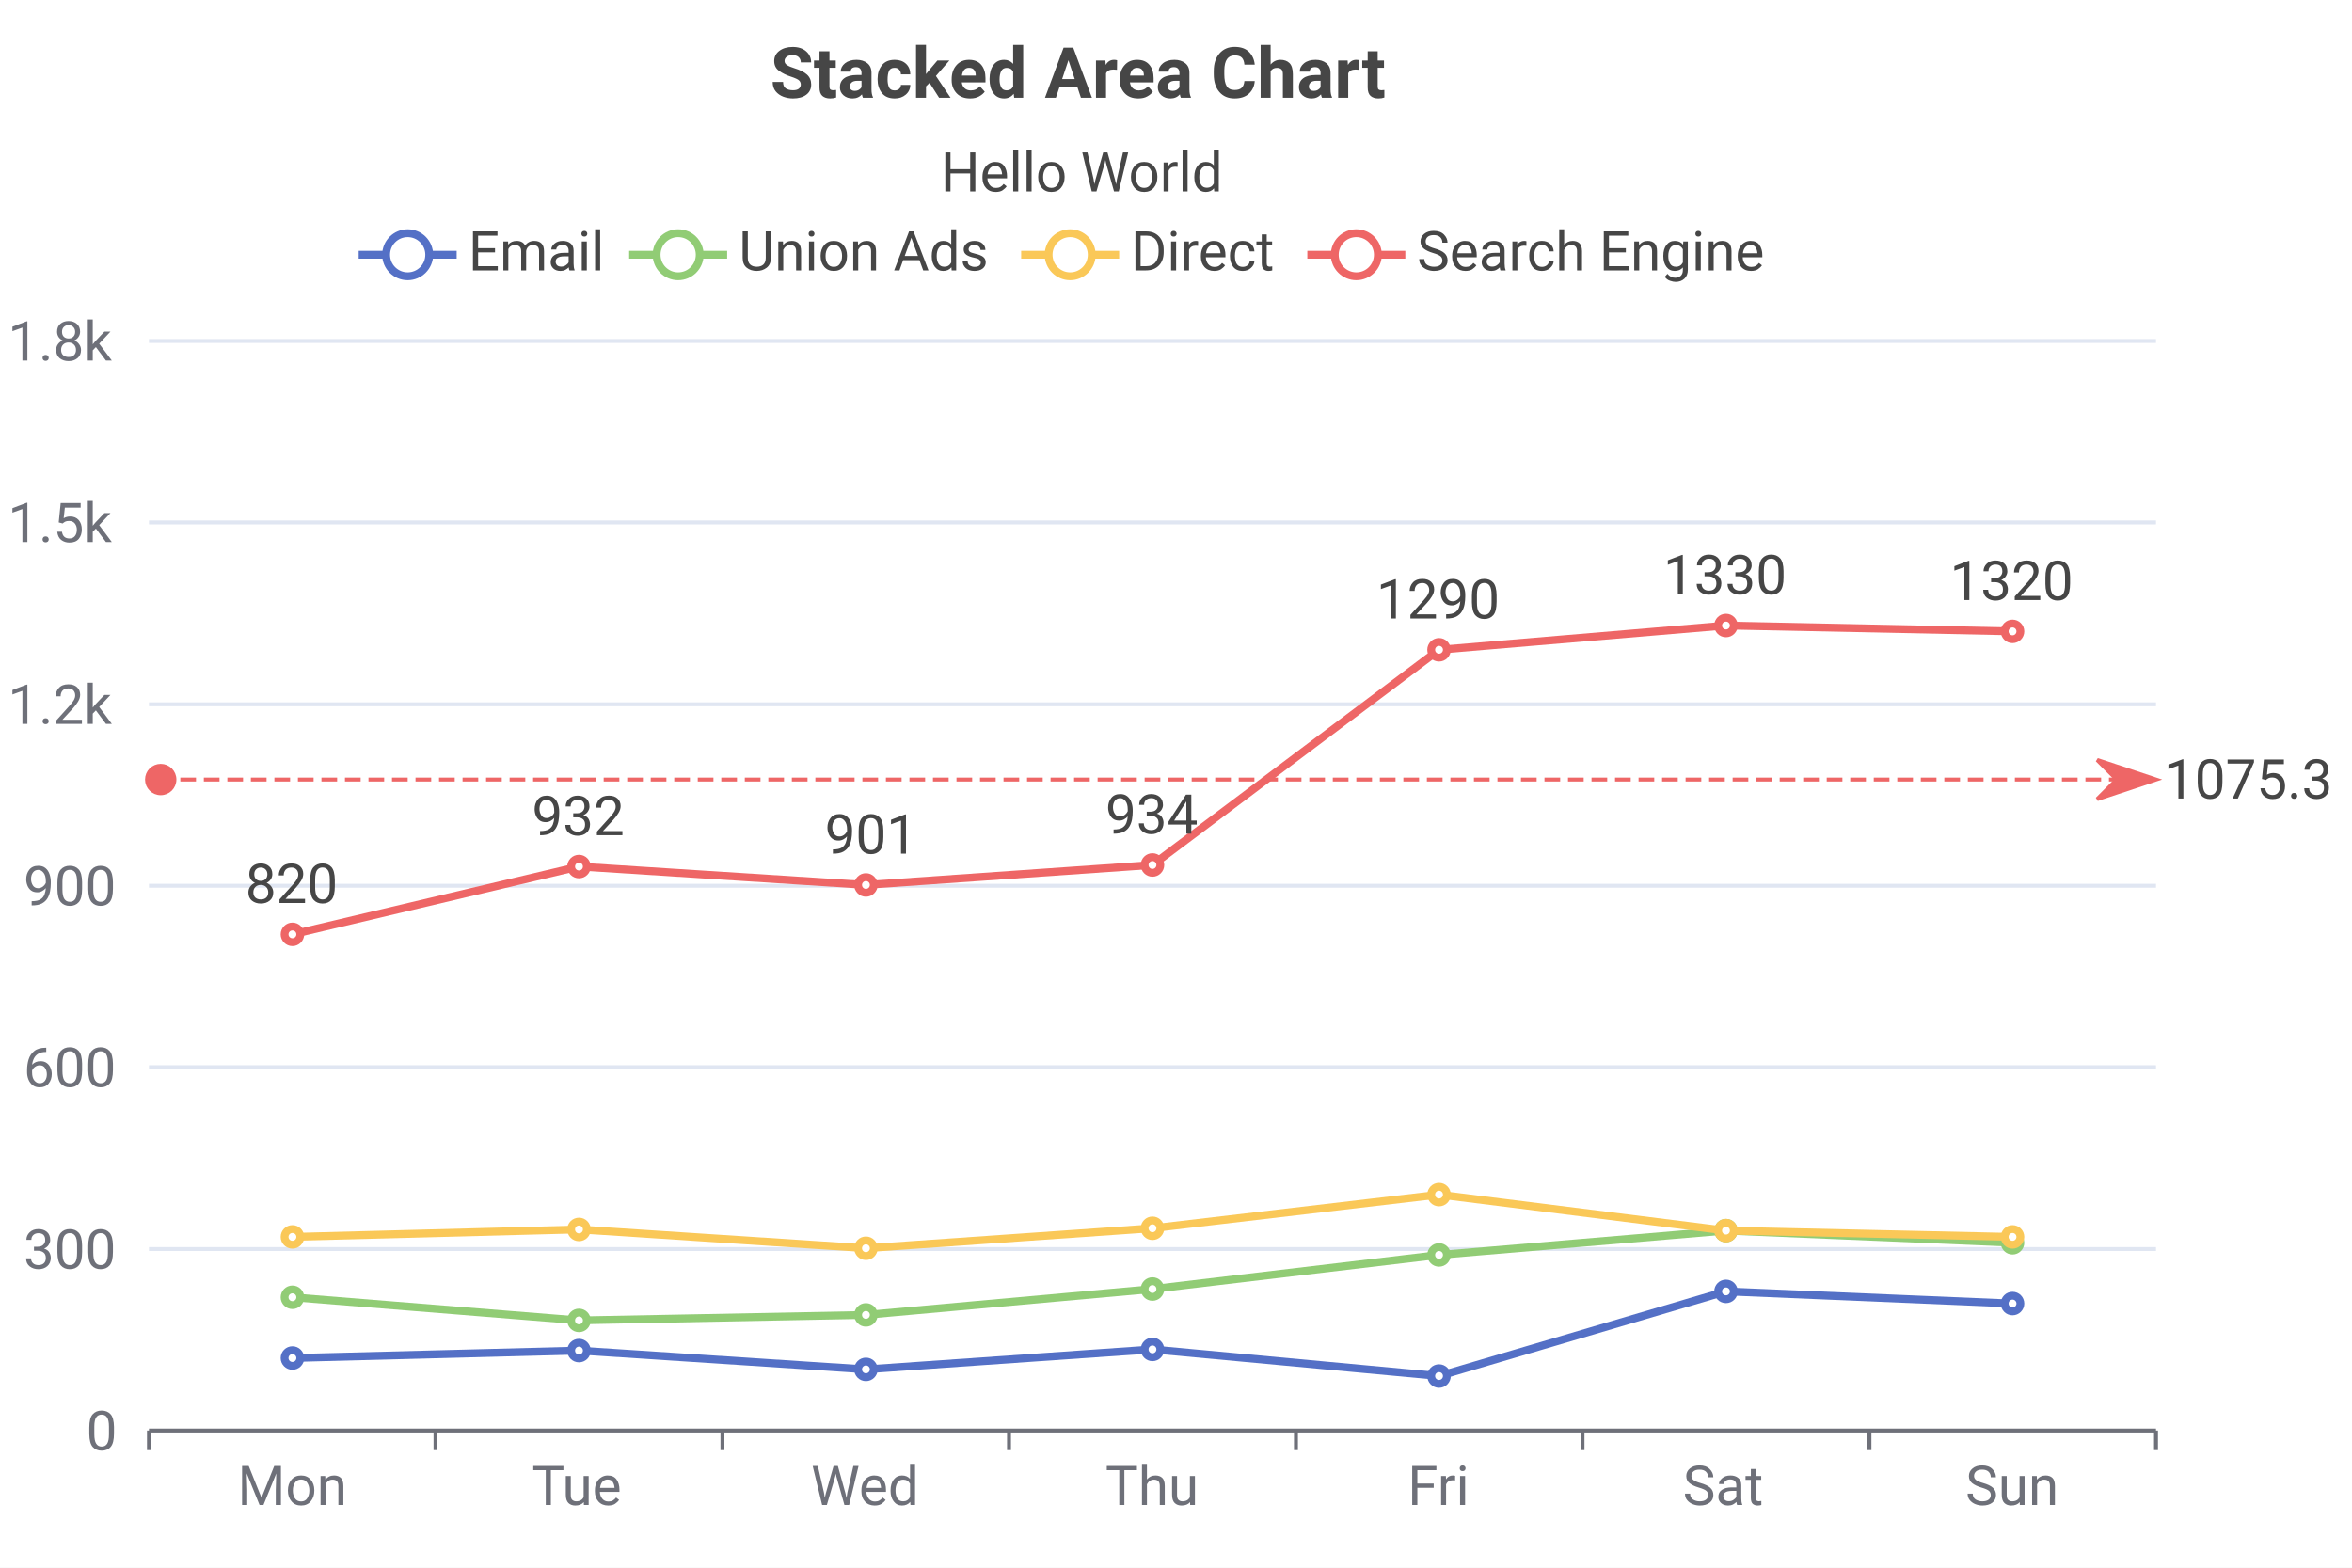
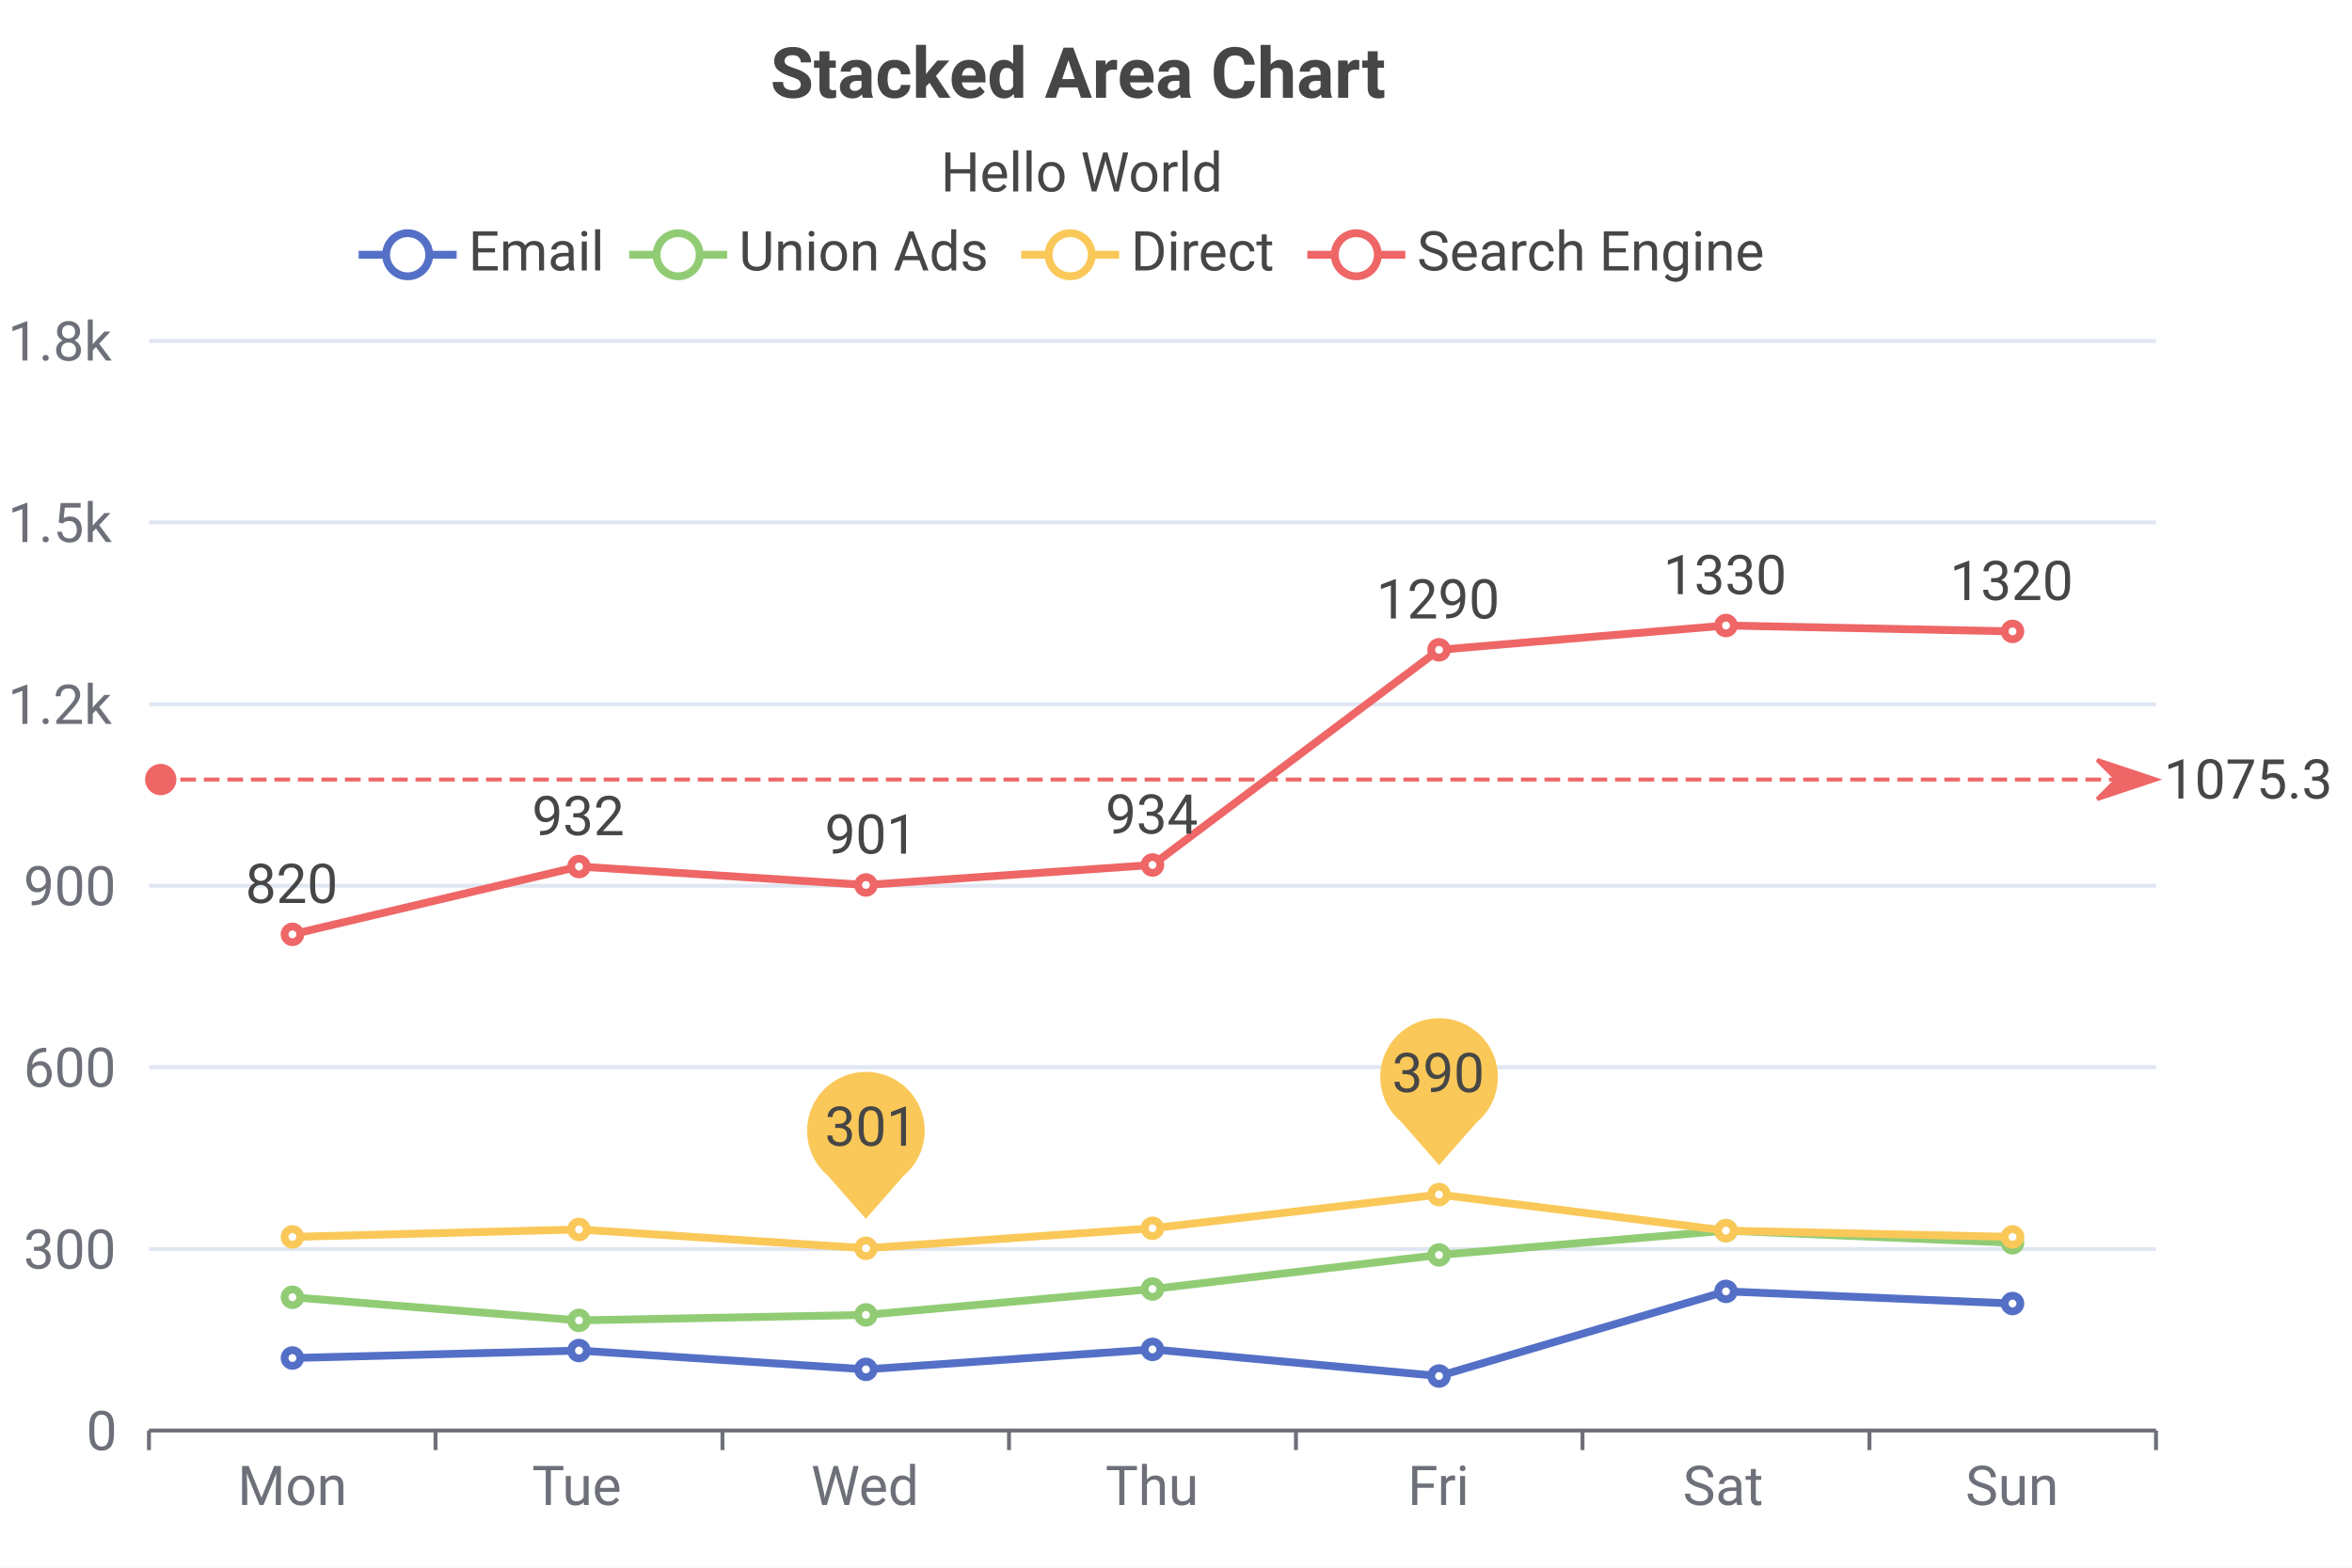
<svg xmlns="http://www.w3.org/2000/svg" width="600" height="400" viewBox="0 0 600 400">
  <rect x="0" y="0" width="600" height="400" fill="#FFFFFF" />
  <text font-size="18" x="196.5" y="5" dy="15" font-weight="bold" dominant-baseline="middle" font-family="Roboto" fill="#464646">
Stacked Area Chart
</text>
  <text font-size="14" x="240" y="35" dy="10" dominant-baseline="middle" font-family="Roboto" fill="#464646">
Hello World
</text>
  <g>
    <line stroke-width="2" x1="91.5" y1="65" x2="116.5" y2="65" stroke="#5470C6" />
    <circle cx="104" cy="65" r="5.5" stroke-width="2" stroke="#5470C6" fill="#FFFFFF" />
    <text font-size="14" x="119.5" y="69" font-family="Roboto" fill="#464646">
Email
</text>
  </g>
  <g>
    <line stroke-width="2" x1="160.5" y1="65" x2="185.5" y2="65" stroke="#91CC75" />
    <circle cx="173" cy="65" r="5.5" stroke-width="2" stroke="#91CC75" fill="#FFFFFF" />
    <text font-size="14" x="188.5" y="69" font-family="Roboto" fill="#464646">
Union Ads
</text>
  </g>
  <g>
    <line stroke-width="2" x1="260.5" y1="65" x2="285.5" y2="65" stroke="#FAC858" />
    <circle cx="273" cy="65" r="5.5" stroke-width="2" stroke="#FAC858" fill="#FFFFFF" />
    <text font-size="14" x="288.5" y="69" font-family="Roboto" fill="#464646">
Direct
</text>
  </g>
  <g>
    <line stroke-width="2" x1="333.5" y1="65" x2="358.5" y2="65" stroke="#EE6666" />
    <circle cx="346" cy="65" r="5.5" stroke-width="2" stroke="#EE6666" fill="#FFFFFF" />
    <text font-size="14" x="361.5" y="69" font-family="Roboto" fill="#464646">
Search Engine
</text>
  </g>
  <g stroke="#E0E6F2">
    <line stroke-width="1" x1="38" y1="87" x2="550" y2="87" />
    <line stroke-width="1" x1="38" y1="133.3" x2="550" y2="133.3" />
    <line stroke-width="1" x1="38" y1="179.7" x2="550" y2="179.7" />
    <line stroke-width="1" x1="38" y1="226" x2="550" y2="226" />
    <line stroke-width="1" x1="38" y1="272.3" x2="550" y2="272.3" />
    <line stroke-width="1" x1="38" y1="318.7" x2="550" y2="318.7" />
  </g>
  <g>
    <text font-size="14" x="2" y="92" font-family="Roboto" fill="#6E7079">
1.8k
</text>
    <text font-size="14" x="2" y="138.3" font-family="Roboto" fill="#6E7079">
1.5k
</text>
    <text font-size="14" x="2" y="184.7" font-family="Roboto" fill="#6E7079">
1.2k
</text>
    <text font-size="14" x="6" y="231" font-family="Roboto" fill="#6E7079">
900
</text>
    <text font-size="14" x="6" y="277.3" font-family="Roboto" fill="#6E7079">
600
</text>
    <text font-size="14" x="6" y="323.7" font-family="Roboto" fill="#6E7079">
300
</text>
    <text font-size="14" x="22" y="370" font-family="Roboto" fill="#6E7079">
0
</text>
  </g>
  <g>
    <g stroke="#6E7079">
      <line stroke-width="1" x1="38" y1="365" x2="550" y2="365" />
      <line stroke-width="1" x1="38" y1="365" x2="38" y2="370" />
      <line stroke-width="1" x1="111.1" y1="365" x2="111.1" y2="370" />
      <line stroke-width="1" x1="184.3" y1="365" x2="184.3" y2="370" />
      <line stroke-width="1" x1="257.4" y1="365" x2="257.4" y2="370" />
      <line stroke-width="1" x1="330.6" y1="365" x2="330.6" y2="370" />
      <line stroke-width="1" x1="403.7" y1="365" x2="403.7" y2="370" />
      <line stroke-width="1" x1="476.9" y1="365" x2="476.9" y2="370" />
      <line stroke-width="1" x1="550" y1="365" x2="550" y2="370" />
    </g>
    <text font-size="14" x="60.6" y="384" font-family="Roboto" fill="#6E7079">
Mon
</text>
    <text font-size="14" x="135.7" y="384" font-family="Roboto" fill="#6E7079">
Tue
</text>
    <text font-size="14" x="206.9" y="384" font-family="Roboto" fill="#6E7079">
Wed
</text>
    <text font-size="14" x="282" y="384" font-family="Roboto" fill="#6E7079">
Thu
</text>
    <text font-size="14" x="359.1" y="384" font-family="Roboto" fill="#6E7079">
Fri
</text>
    <text font-size="14" x="429.3" y="384" font-family="Roboto" fill="#6E7079">
Sat
</text>
    <text font-size="14" x="501.4" y="384" font-family="Roboto" fill="#6E7079">
Sun
</text>
  </g>
  <g>
    <path d="M 74.6 346.5 L 147.7 344.6 L 220.9 349.4 L 294 344.3 L 367.1 351.1 L 440.3 329.5 L 513.4 332.6" stroke-width="2" fill="none" stroke="#5470C6" />
    <circle cx="74.6" cy="346.5" r="2" stroke-width="2" stroke="#5470C6" fill="#FFFFFF" />
    <circle cx="147.7" cy="344.6" r="2" stroke-width="2" stroke="#5470C6" fill="#FFFFFF" />
    <circle cx="220.9" cy="349.4" r="2" stroke-width="2" stroke="#5470C6" fill="#FFFFFF" />
    <circle cx="294" cy="344.3" r="2" stroke-width="2" stroke="#5470C6" fill="#FFFFFF" />
    <circle cx="367.1" cy="351.1" r="2" stroke-width="2" stroke="#5470C6" fill="#FFFFFF" />
    <circle cx="440.3" cy="329.5" r="2" stroke-width="2" stroke="#5470C6" fill="#FFFFFF" />
    <circle cx="513.4" cy="332.6" r="2" stroke-width="2" stroke="#5470C6" fill="#FFFFFF" />
  </g>
  <g>
    <path d="M 74.6 331 L 147.7 336.9 L 220.9 335.5 L 294 328.9 L 367.1 320.2 L 440.3 314 L 513.4 317.1" stroke-width="2" fill="none" stroke="#91CC75" />
    <circle cx="74.6" cy="331" r="2" stroke-width="2" stroke="#91CC75" fill="#FFFFFF" />
    <circle cx="147.7" cy="336.9" r="2" stroke-width="2" stroke="#91CC75" fill="#FFFFFF" />
    <circle cx="220.9" cy="335.5" r="2" stroke-width="2" stroke="#91CC75" fill="#FFFFFF" />
    <circle cx="294" cy="328.9" r="2" stroke-width="2" stroke="#91CC75" fill="#FFFFFF" />
    <circle cx="367.1" cy="320.2" r="2" stroke-width="2" stroke="#91CC75" fill="#FFFFFF" />
    <circle cx="440.3" cy="314" r="2" stroke-width="2" stroke="#91CC75" fill="#FFFFFF" />
    <circle cx="513.4" cy="317.1" r="2" stroke-width="2" stroke="#91CC75" fill="#FFFFFF" />
  </g>
  <g>
    <path d="M 74.6 315.6 L 147.7 313.7 L 220.9 318.5 L 294 313.4 L 367.1 304.8 L 440.3 314 L 513.4 315.6" stroke-width="2" fill="none" stroke="#FAC858" />
    <circle cx="74.6" cy="315.6" r="2" stroke-width="2" stroke="#FAC858" fill="#FFFFFF" />
    <circle cx="147.7" cy="313.7" r="2" stroke-width="2" stroke="#FAC858" fill="#FFFFFF" />
    <circle cx="220.9" cy="318.5" r="2" stroke-width="2" stroke="#FAC858" fill="#FFFFFF" />
    <circle cx="294" cy="313.4" r="2" stroke-width="2" stroke="#FAC858" fill="#FFFFFF" />
    <circle cx="367.1" cy="304.8" r="2" stroke-width="2" stroke="#FAC858" fill="#FFFFFF" />
    <circle cx="440.3" cy="314" r="2" stroke-width="2" stroke="#FAC858" fill="#FFFFFF" />
    <circle cx="513.4" cy="315.6" r="2" stroke-width="2" stroke="#FAC858" fill="#FFFFFF" />
  </g>
+   <path d="M 357.5,286.3 A 15,15 0,0,1 352.1,274.8 A 15,15 0,0,1 382.1,274.8 A 15,15 0,0,1 376.8,286.3 L 367.1,297.3 Z" fill="#FAC858" />
+   <text font-size="14" x="367.1" y="267.3" dx="-12" dy="7.5" dominant-baseline="middle" font-family="Roboto" fill="#464646">
+ 390
+ </text>
+   <path d="M 211.2,300 A 15,15 0,0,1 205.9,288.5 A 15,15 0,0,1 235.9,288.5 A 15,15 0,0,1 230.5,300 L 220.9,311 Z" fill="#FAC858" />
+   <text font-size="14" x="220.9" y="281" dx="-10.5" dy="7.5" dominant-baseline="middle" font-family="Roboto" fill="#464646">
+ 301
+ </text>
  <g>
    <path d="M 74.6 238.4 L 147.7 221.1 L 220.9 225.8 L 294 220.7 L 367.1 165.8 L 440.3 159.6 L 513.4 161.1" stroke-width="2" fill="none" stroke="#EE6666" />
    <circle cx="74.6" cy="238.4" r="2" stroke-width="2" stroke="#EE6666" fill="#FFFFFF" />
    <circle cx="147.7" cy="221.1" r="2" stroke-width="2" stroke="#EE6666" fill="#FFFFFF" />
    <circle cx="220.9" cy="225.8" r="2" stroke-width="2" stroke="#EE6666" fill="#FFFFFF" />
    <circle cx="294" cy="220.7" r="2" stroke-width="2" stroke="#EE6666" fill="#FFFFFF" />
    <circle cx="367.1" cy="165.8" r="2" stroke-width="2" stroke="#EE6666" fill="#FFFFFF" />
    <circle cx="440.3" cy="159.6" r="2" stroke-width="2" stroke="#EE6666" fill="#FFFFFF" />
    <circle cx="513.4" cy="161.1" r="2" stroke-width="2" stroke="#EE6666" fill="#FFFFFF" />
  </g>
  <text font-size="14" x="74.6" y="238.4" dx="-12" dy="-8" font-family="Roboto" fill="#464646">
820
</text>
  <text font-size="14" x="147.7" y="221.1" dx="-12" dy="-8" font-family="Roboto" fill="#464646">
932
</text>
  <text font-size="14" x="220.9" y="225.8" dx="-10.5" dy="-8" font-family="Roboto" fill="#464646">
901
</text>
  <text font-size="14" x="294" y="220.7" dx="-12" dy="-8" font-family="Roboto" fill="#464646">
934
</text>
  <text font-size="14" x="367.1" y="165.8" dx="-16" dy="-8" font-family="Roboto" fill="#464646">
1290
</text>
  <text font-size="14" x="440.3" y="159.6" dx="-16" dy="-8" font-family="Roboto" fill="#464646">
1330
</text>
  <text font-size="14" x="513.4" y="161.1" dx="-16" dy="-8" font-family="Roboto" fill="#464646">
1320
</text>
  <circle cx="41" cy="198.9" r="3.5" stroke-width="1" stroke="#EE6666" fill="#EE6666" />
  <line stroke-width="1" x1="46" y1="198.9" x2="540" y2="198.9" stroke="#EE6666" stroke-dasharray="4,2" />
  <path d="M 540 198.9 L 535 193.9 L 550 198.9 L 535 203.9 Z" stroke-width="1" fill="#EE6666" stroke="#EE6666" />
  <text font-size="14" x="552" y="189.9" dy="10" dominant-baseline="middle" font-family="Roboto" fill="#464646">
1075.3
</text>
</svg>
